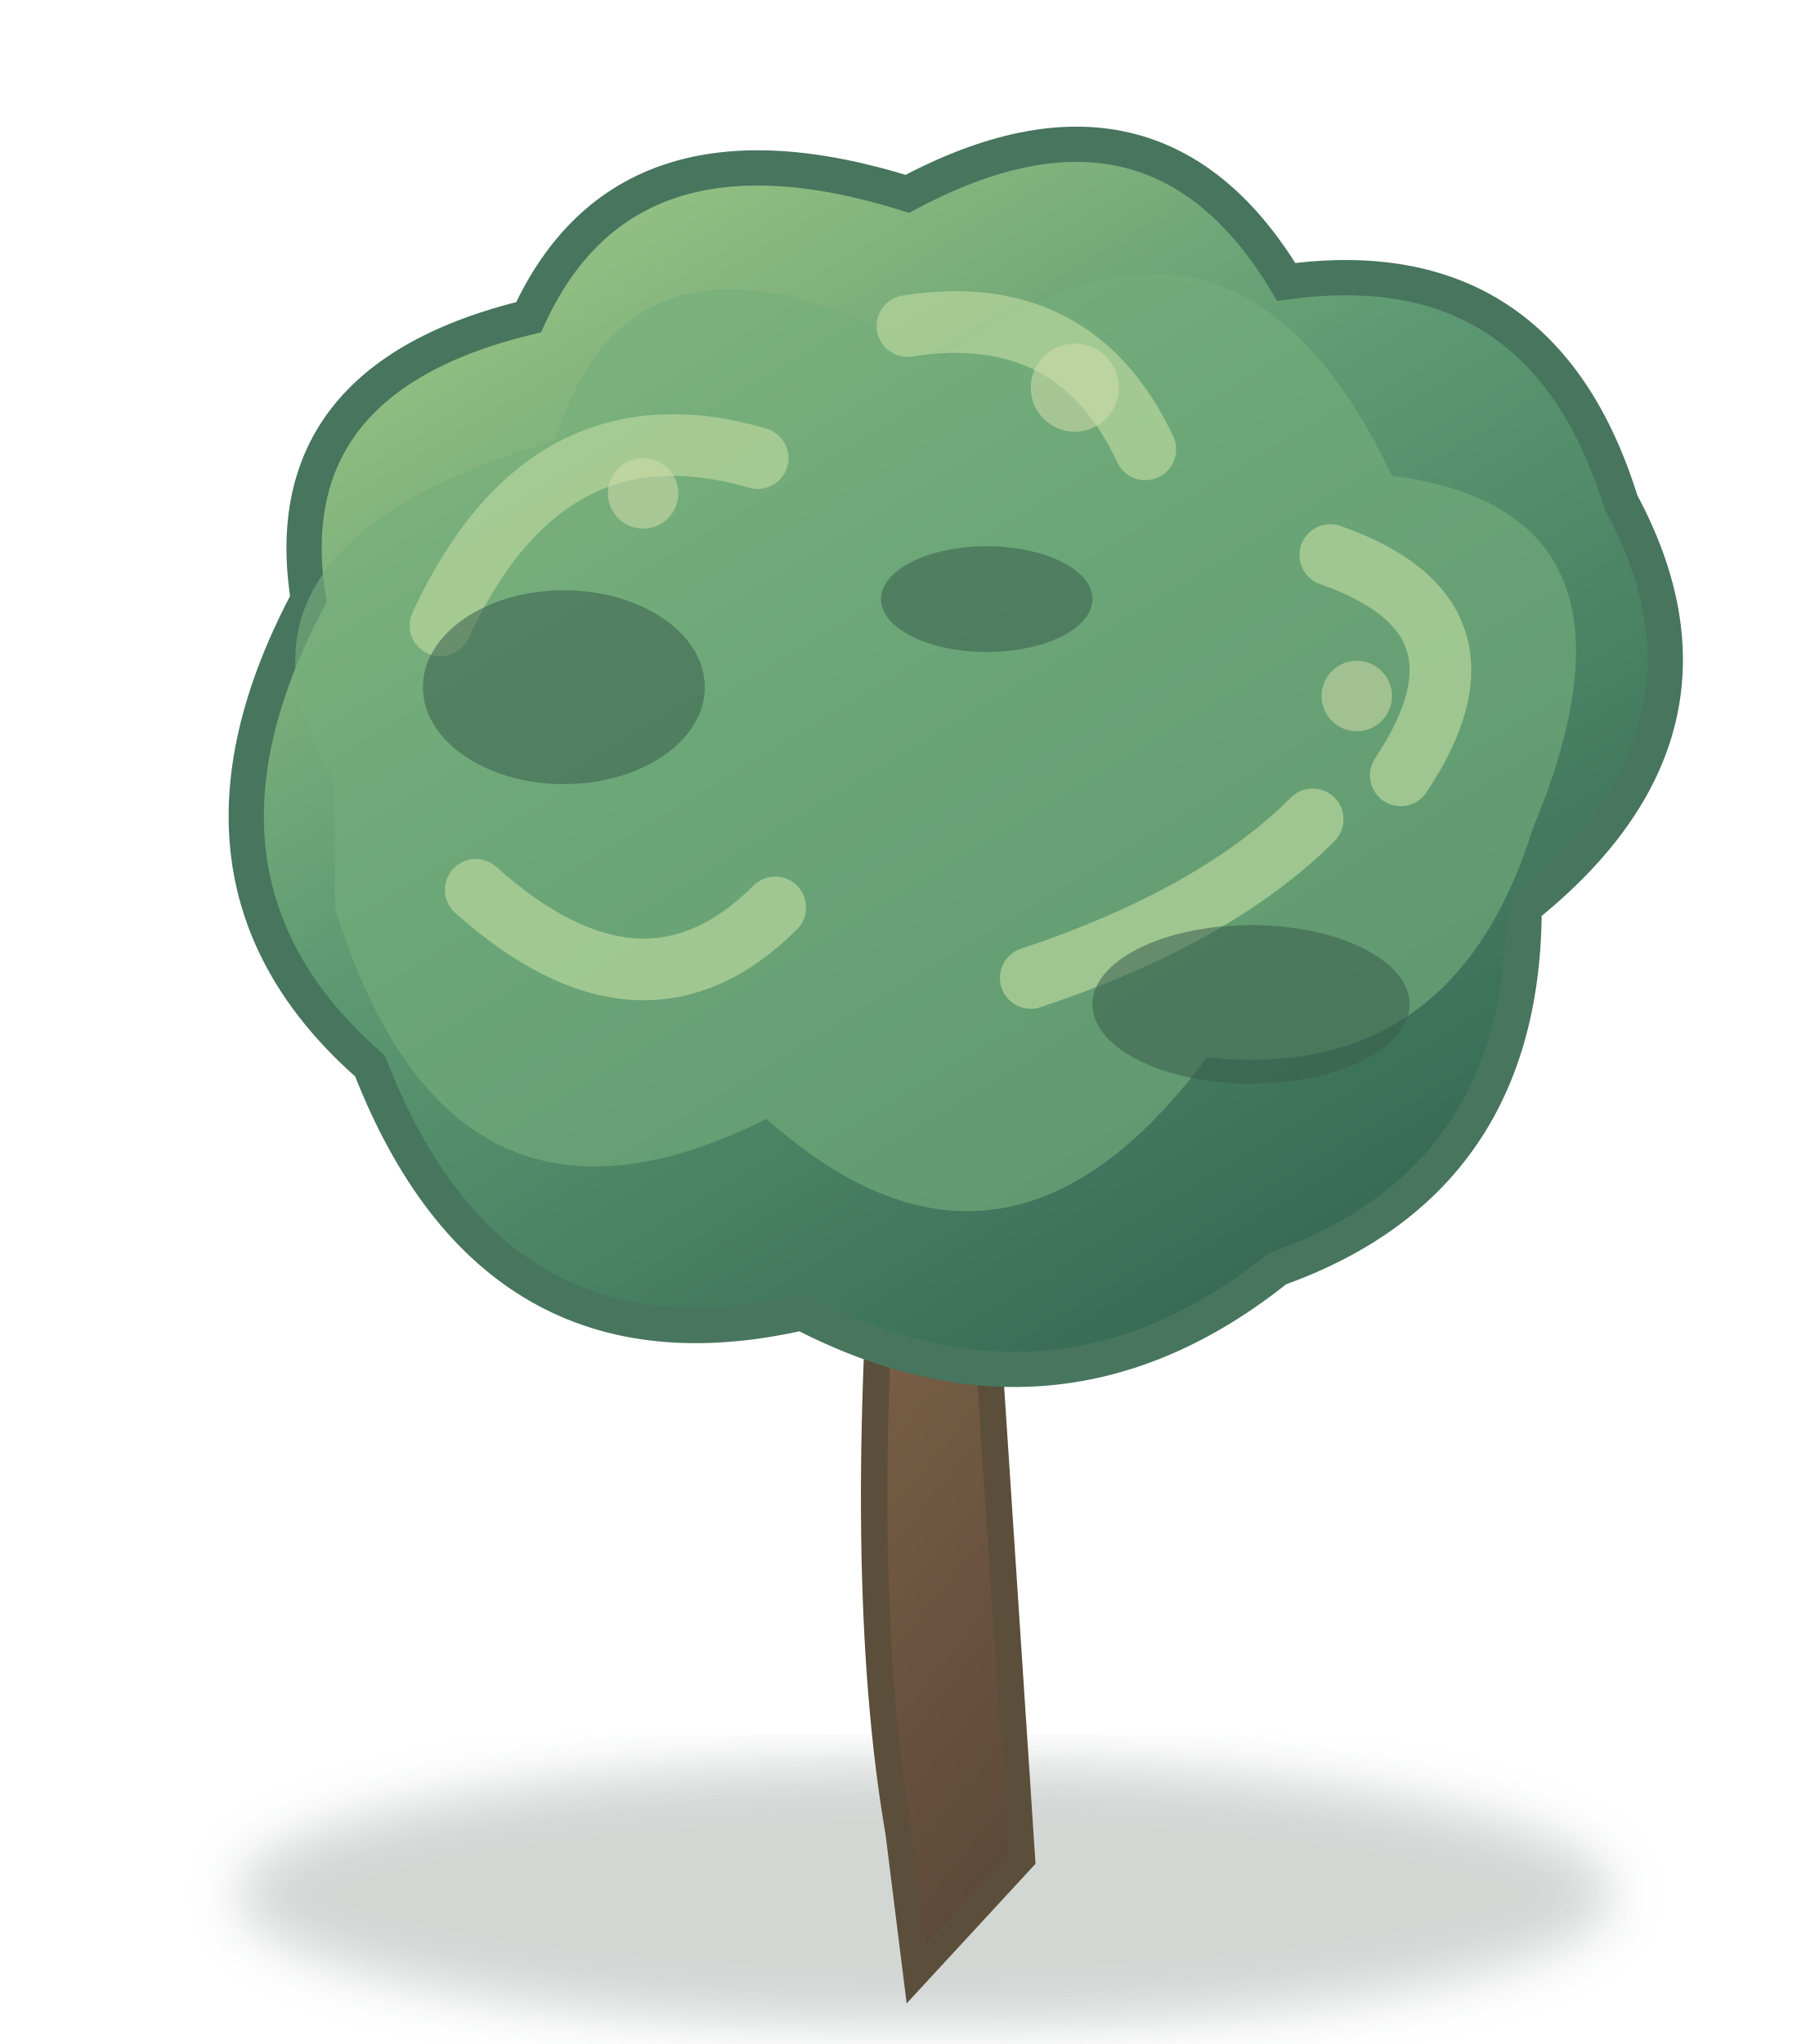
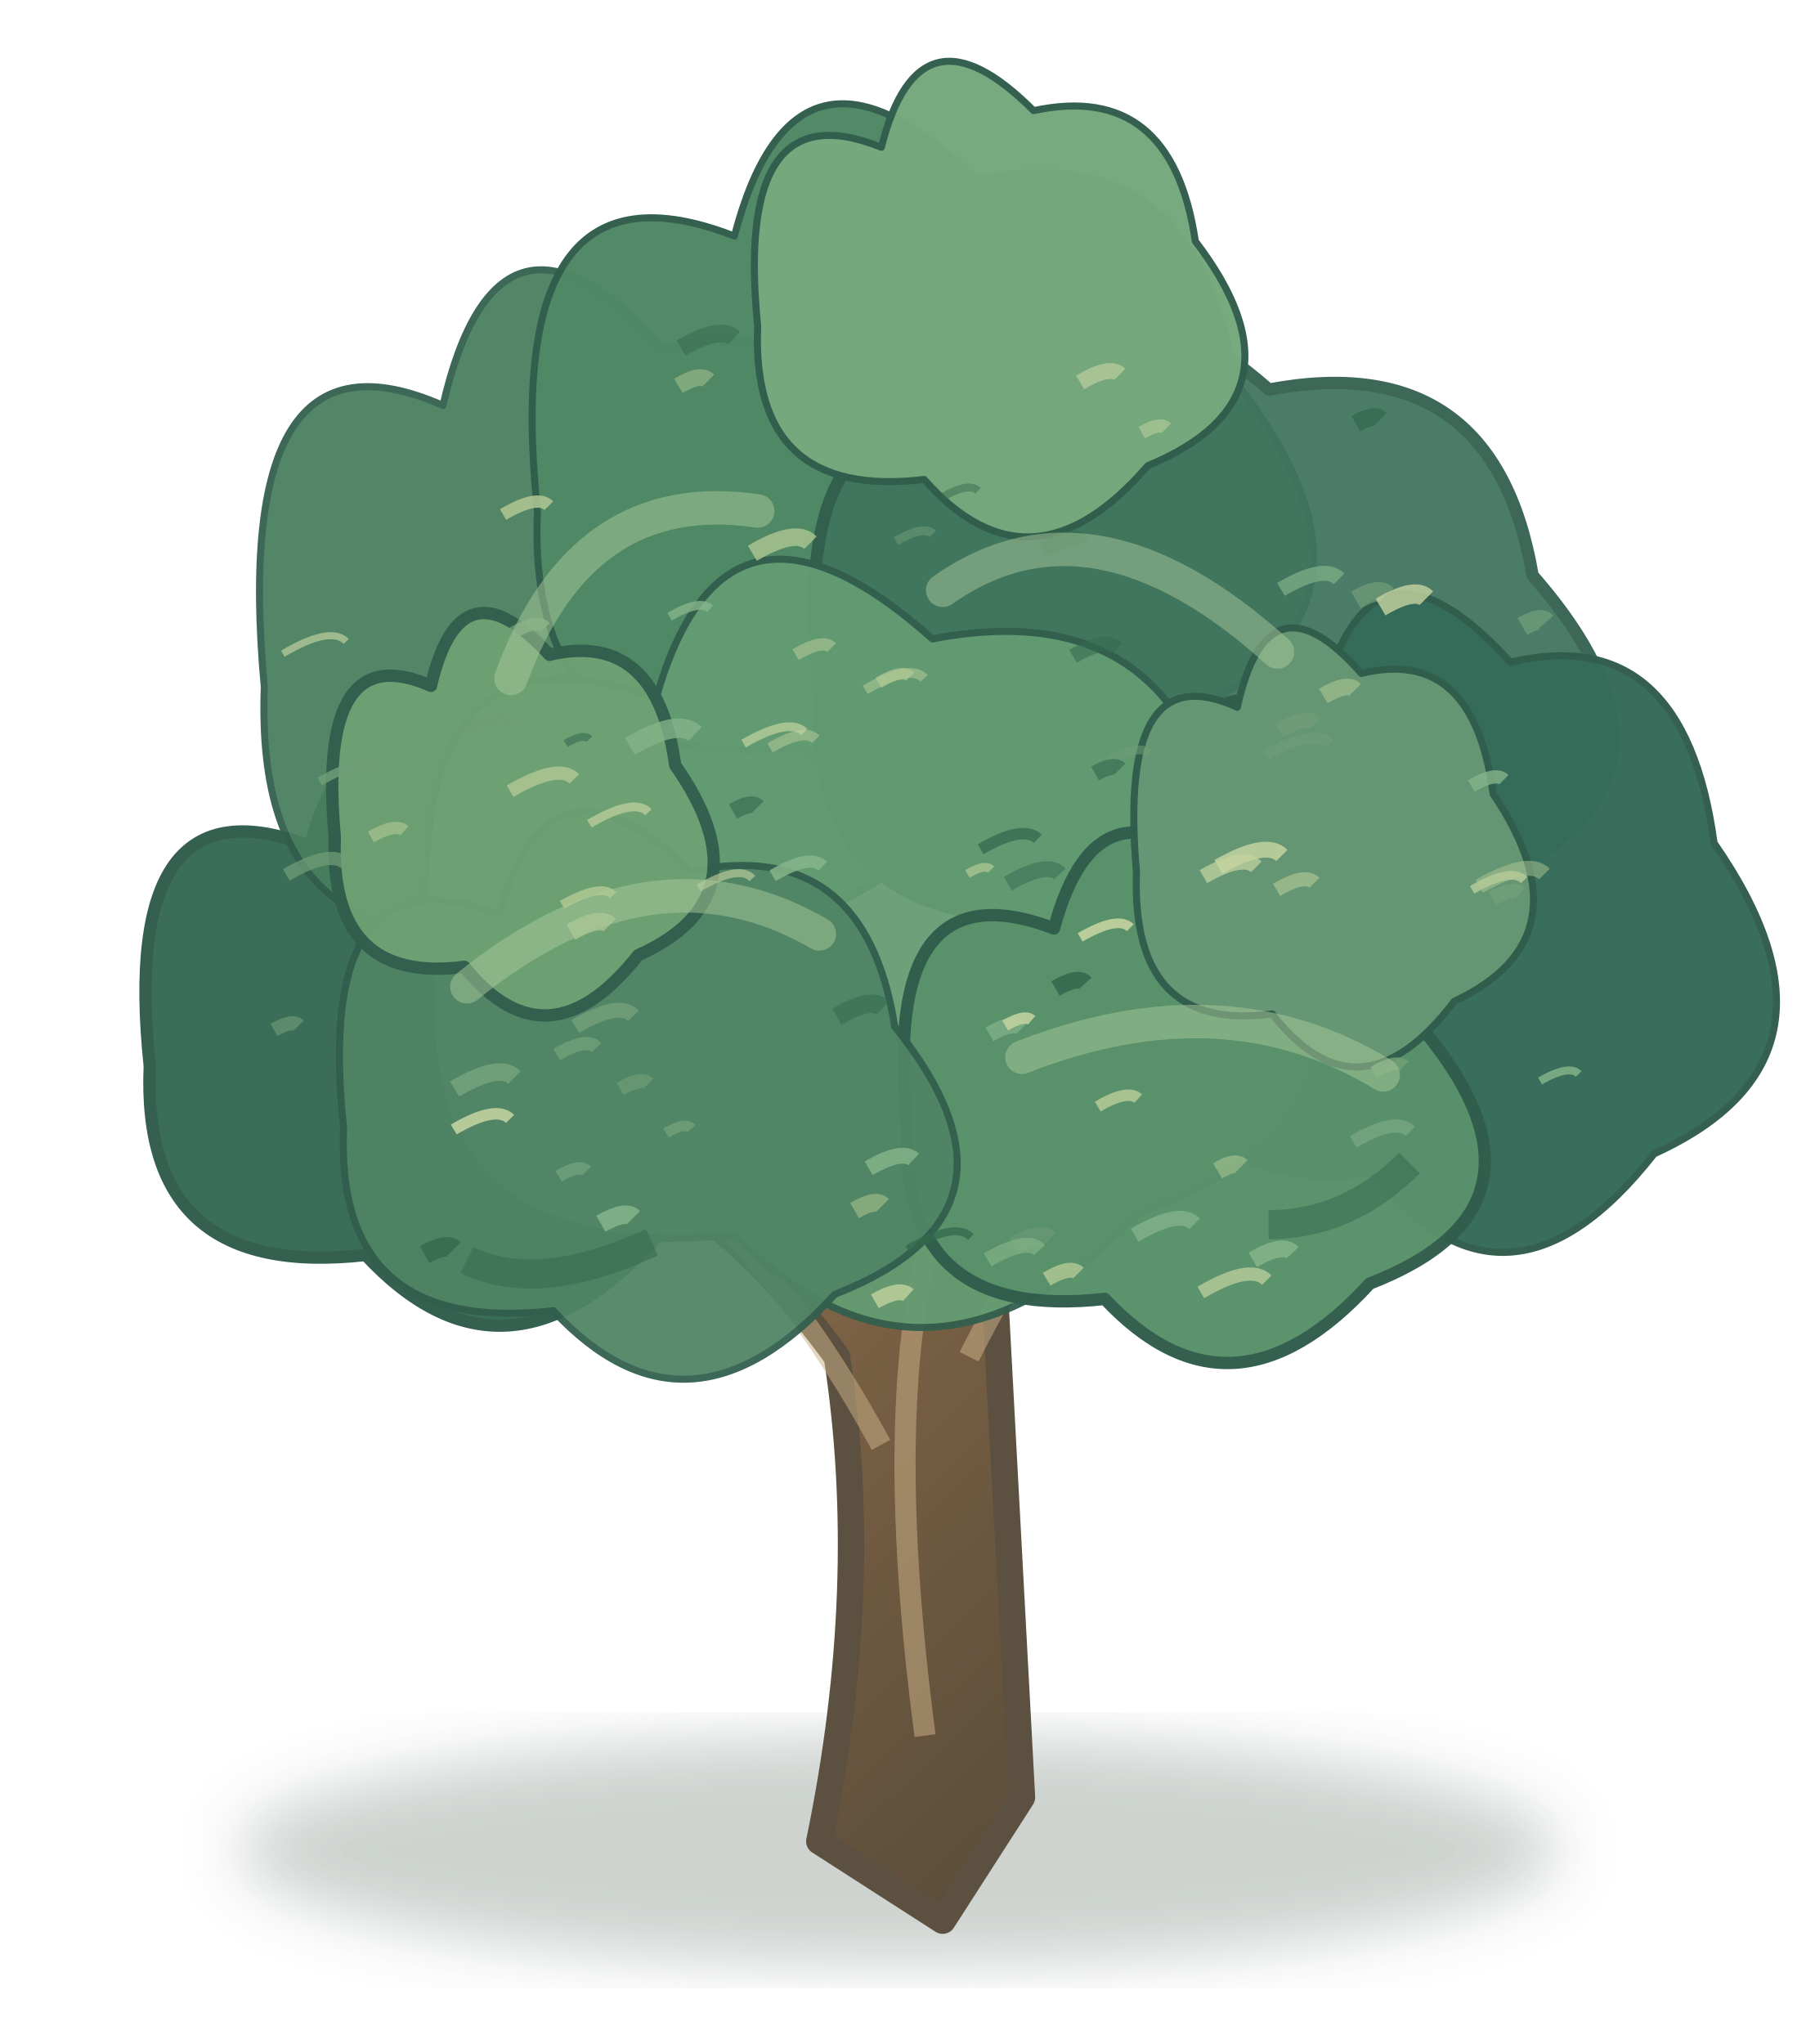
<svg xmlns="http://www.w3.org/2000/svg" width="206" height="232" viewBox="0 0 206 232">
  <defs>
-     <filter id="soft">
-       <feGaussianBlur stdDeviation="3" />
+     <linearGradient id="trunk" x2=".8" y2="1">
+       <stop stop-color="#b08b61" />
+       <stop offset=".45" stop-color="#796044" />
+       <stop offset="1" stop-color="#534837" />
+     </linearGradient>
+     <filter id="shadow">
+       <feGaussianBlur stdDeviation="3.5" />
    </filter>
-     <linearGradient id="pine" x2=".8" y2="1">
-       <stop stop-color="#86aa74" />
-       <stop offset=".36" stop-color="#477c65" />
-       <stop offset="1" stop-color="#264d42" />
-     </linearGradient>
-     <linearGradient id="leaf" x2=".7" y2="1">
-       <stop stop-color="#add18a" />
-       <stop offset=".48" stop-color="#5d9a72" />
-       <stop offset="1" stop-color="#346754" />
-     </linearGradient>
-     <linearGradient id="stone" x2=".9" y2="1">
-       <stop stop-color="#c8c4a8" />
-       <stop offset=".55" stop-color="#9b9d8c" />
-       <stop offset="1" stop-color="#646f69" />
-     </linearGradient>
-     <linearGradient id="wood" x2=".7" y2="1">
-       <stop stop-color="#9d7958" />
-       <stop offset="1" stop-color="#574535" />
-     </linearGradient>
  </defs>
-   <ellipse cx="105" cy="215" rx="78" ry="15" fill="#283c30" opacity=".21" filter="url(#soft)" />
-   <path d="M102 208 Q97 179 101 131 Q87 112 68 112 L65 104 Q88 109 104 121 Q122 97 139 93 L141 101 Q126 111 111 135 L116 211 104 224Z" fill="url(#wood)" stroke="#5b4e3a" stroke-width="3" />
-   <path d="M42 121 Q18 100 35 68 Q31 43 60 36 Q71 12 103 22 Q131 7 146 32 Q175 28 184 57 Q198 83 173 103 Q173 134 145 144 Q120 164 91 149 Q56 157 42 121Z" fill="url(#leaf)" stroke="#47755e" stroke-width="4" />
-   <path d="M38 89 Q22 62 63 50 Q72 21 107 41 Q140 16 158 54 Q189 58 174 94 Q165 123 137 120 Q114 151 87 127 Q51 145 38 103" fill="#74ad7c" opacity=".64" />
-   <path d="M50 71 Q62 45 86 52 M103 37 Q122 34 130 51 M151 63 Q171 70 159 88 M117 111 Q138 104 149 93 M54 101 Q73 118 88 103" stroke="#b5d59b" stroke-width="7" opacity=".72" fill="none" stroke-linecap="round" />
-   <g fill="#385d4d" opacity=".55">
-     <ellipse cx="64" cy="78" rx="16" ry="11" />
-     <ellipse cx="142" cy="114" rx="18" ry="9" />
-     <ellipse cx="112" cy="68" rx="12" ry="6" />
-   </g>
-   <g fill="#d2dcaa" opacity=".55">
-     <circle cx="73" cy="56" r="4" />
-     <circle cx="122" cy="44" r="5" />
-     <circle cx="154" cy="79" r="4" />
-   </g>
+   <ellipse cx="102" cy="210" rx="75" ry="13" fill="#253d2e" opacity=".23" filter="url(#shadow)" />
+   <path d="M93 209 Q99 180 95 154 Q79 132 60 129 L58 117 Q87 121 101 136 Q124 110 150 109 L147 124 Q126 129 113 148 L116 204 L107 218Z" fill="url(#trunk)" stroke="#5c5140" stroke-width="3" stroke-linejoin="round" />
+   <path d="M105 197Q100 159 106 139 M100 164Q88 142 74 132 M110 154Q123 128 141 118" fill="none" stroke="#ccb087" stroke-width="2.4" opacity=".52" />
+   <path d="M17 121 Q13.5 87.72 35.2 96.04 Q40.8 74.92 57.6 90.92 Q77.9 86.76 81.4 109.16 Q98.9 130.92 74.4 140.52 Q57.25 159.4 41.5 142.44 Q15.95 145.32 17 121Z" fill="#376b55" stroke="#315d4d" stroke-width="1.4" stroke-linejoin="round" opacity="0.98" />
+   <path d="M30 78 Q26.1 35.36 50.28 46.02 Q56.52 18.96 75.24 39.46 Q97.86 34.13 101.76 62.83 Q121.26 90.71 93.96 103.01 Q74.85 127.2 57.3 105.47 Q28.83 109.16 30 78Z" fill="#477e5c" stroke="#315d4d" stroke-width="0.8" stroke-linejoin="round" opacity="0.94" />
+   <path d="M61 58 Q56.7 16.4 83.36 26.8 Q90.24 0.4 110.88 20.4 Q135.82 15.2 140.12 43.2 Q161.62 70.4 131.52 82.4 Q110.45 106 91.1 84.8 Q59.71 88.4 61 58Z" fill="#4f8865" stroke="#315d4d" stroke-width="0.8" stroke-linejoin="round" opacity="0.98" />
+   <path d="M93 79 Q88.6 40.52 115.88 50.14 Q122.92 25.72 144.04 44.22 Q169.56 39.41 173.96 65.31 Q195.96 90.47 165.16 101.57 Q143.6 123.4 123.8 103.79 Q91.68 107.12 93 79Z" fill="#3f745d" stroke="#315d4d" stroke-width="1.4" stroke-linejoin="round" opacity="0.94" />
+   <path d="M132 109 Q128.6 71.56 149.68 80.92 Q155.12 57.16 171.44 75.16 Q191.16 70.48 194.56 95.68 Q211.56 120.16 187.76 130.96 Q171.1 152.2 155.8 133.12 Q130.98 136.36 132 109Z" fill="#356b59" stroke="#315d4d" stroke-width="0.8" stroke-linejoin="round" opacity="0.98" />
+   <path d="M49 112 Q44.1 68.32 74.48 79.24 Q82.32 51.52 105.84 72.52 Q134.26 67.06 139.16 96.46 Q163.66 125.02 129.36 137.62 Q105.35 162.4 83.3 140.14 Q47.53 143.92 49 112Z" fill="#639b72" stroke="#315d4d" stroke-width="0.8" stroke-linejoin="round" opacity="0.94" />
+   <path d="M103 128 Q99.8 97.84 119.64 105.38 Q124.76 86.24 140.12 100.74 Q158.68 96.97 161.88 117.27 Q177.88 136.99 155.48 145.69 Q139.8 162.8 125.4 147.43 Q102.04 150.04 103 128Z" fill="#58916a" stroke="#315d4d" stroke-width="1.4" stroke-linejoin="round" opacity="0.98" />
+   <path d="M39 128 Q35.6 95.76 56.68 103.82 Q62.12 83.36 78.44 98.86 Q98.16 94.83 101.56 116.53 Q118.56 137.61 94.76 146.91 Q78.1 165.2 62.8 148.77 Q37.98 151.56 39 128Z" fill="#4f8464" stroke="#315d4d" stroke-width="0.8" stroke-linejoin="round" opacity="0.94" />
+   <path d="M86 37 Q83.3 9.96 100.04 16.72 Q104.36 -0.44 117.32 12.56 Q132.98 9.18 135.68 27.38 Q149.18 45.06 130.28 52.86 Q117.05 68.2 104.9 54.42 Q85.19 56.76 86 37Z" fill="#75a87c" stroke="#315d4d" stroke-width="0.8" stroke-linejoin="round" opacity="0.98" />
+   <path d="M38 95 Q35.9 72.12 48.92 77.84 Q52.28 63.32 62.36 74.32 Q74.54 71.46 76.64 86.86 Q87.14 101.82 72.44 108.42 Q62.15 121.4 52.7 109.74 Q37.37 111.72 38 95Z" fill="#6da173" stroke="#315d4d" stroke-width="1.4" stroke-linejoin="round" opacity="0.94" />
+   <path d="M129 99 Q126.8 74.04 140.44 80.28 Q143.96 64.44 154.52 76.44 Q167.28 73.32 169.48 90.12 Q180.48 106.44 165.08 113.64 Q154.3 127.8 144.4 115.08 Q128.34 117.24 129 99Z" fill="#659774" stroke="#315d4d" stroke-width="0.8" stroke-linejoin="round" opacity="0.98" />
+   <path d="M64.8 105.8 q3.3 -1.9 4.4 -0.8" fill="none" stroke="#c4d3a0" stroke-width="2.0" opacity="0.56" />
+   <path d="M51.6 123.6 q5.1 -3.0 6.8 -1.3" fill="none" stroke="#85b489" stroke-width="2.0" opacity="0.56" />
+   <path d="M144.9 101.0 q3.2 -1.9 4.3 -0.8" fill="none" stroke="#b2c994" stroke-width="1.6" opacity="0.62" />
+   <path d="M98.2 78.3 q5.1 -3.0 6.7 -1.3" fill="none" stroke="#b2c994" stroke-width="1.1" opacity="0.57" />
+   <path d="M85.4 62.8 q4.9 -2.9 6.6 -1.2" fill="none" stroke="#b2c994" stroke-width="2.0" opacity="0.76" />
+   <path d="M66.9 93.5 q5.1 -3.0 6.7 -1.3" fill="none" stroke="#c4d3a0" stroke-width="1.0" opacity="0.68" />
+   <path d="M153.9 68.1 q2.6 -1.5 3.5 -0.6" fill="none" stroke="#709d77" stroke-width="2.2" opacity="0.72" />
+   <path d="M145.4 66.9 q4.9 -2.9 6.6 -1.2" fill="none" stroke="#85b489" stroke-width="1.7" opacity="0.67" />
+   <path d="M52.7 83.1 q4.1 -2.4 5.5 -1.0" fill="none" stroke="#709d77" stroke-width="1.0" opacity="0.84" />
+   <path d="M156.7 68.9 q3.9 -2.3 5.2 -1.0" fill="none" stroke="#c4d3a0" stroke-width="2.2" opacity="0.81" />
+   <path d="M77.3 39.5 q4.5 -2.6 6.0 -1.1" fill="none" stroke="#32694e" stroke-width="2.0" opacity="0.49" />
+   <path d="M36.3 88.7 q5.2 -3.0 6.9 -1.3" fill="none" stroke="#709d77" stroke-width="1.0" opacity="0.84" />
+   <path d="M83.2 92.1 q2.1 -1.2 2.8 -0.5" fill="none" stroke="#32694e" stroke-width="1.9" opacity="0.62" />
+   <path d="M150.2 79.0 q2.7 -1.6 3.6 -0.7" fill="none" stroke="#b2c994" stroke-width="1.9" opacity="0.57" />
+   <path d="M90.3 74.3 q3.1 -1.8 4.1 -0.8" fill="none" stroke="#c4d3a0" stroke-width="1.4" opacity="0.48" />
+   <path d="M122.6 106.4 q4.3 -2.5 5.7 -1.1" fill="none" stroke="#c4d3a0" stroke-width="1.1" opacity="0.90" />
+   <path d="M95.0 115.4 q3.9 -2.3 5.2 -1.0" fill="none" stroke="#32694e" stroke-width="2.1" opacity="0.51" />
+   <path d="M64.2 84.4 q2.0 -1.2 2.7 -0.5" fill="none" stroke="#32694e" stroke-width="0.9" opacity="0.57" />
+   <path d="M99.7 77.5 q2.7 -1.6 3.6 -0.7" fill="none" stroke="#b2c994" stroke-width="1.3" opacity="0.71" />
+   <path d="M87.4 84.9 q3.9 -2.3 5.2 -1.0" fill="none" stroke="#c4d3a0" stroke-width="1.2" opacity="0.46" />
+   <path d="M84.4 84.4 q5.2 -3.0 6.9 -1.3" fill="none" stroke="#c4d3a0" stroke-width="1.0" opacity="0.69" />
+   <path d="M112.3 117.4 q2.8 -1.6 3.7 -0.7" fill="none" stroke="#85b489" stroke-width="1.8" opacity="0.70" />
+   <path d="M57.9 89.8 q5.5 -3.2 7.3 -1.4" fill="none" stroke="#c4d3a0" stroke-width="1.5" opacity="0.63" />
+   <path d="M76.0 70.0 q3.4 -2.0 4.6 -0.9" fill="none" stroke="#85b489" stroke-width="1.0" opacity="0.80" />
+   <path d="M51.5 128.2 q4.8 -2.8 6.4 -1.2" fill="none" stroke="#c4d3a0" stroke-width="1.3" opacity="0.88" />
+   <path d="M63.2 119.7 q3.4 -2.0 4.5 -0.8" fill="none" stroke="#85b489" stroke-width="1.5" opacity="0.47" />
+   <path d="M98.6 132.6 q3.8 -2.2 5.1 -1.0" fill="none" stroke="#85b489" stroke-width="1.8" opacity="0.82" />
+   <path d="M42.1 95.0 q2.8 -1.6 3.8 -0.7" fill="none" stroke="#b2c994" stroke-width="1.4" opacity="0.59" />
+   <path d="M75.6 128.6 q2.2 -1.3 2.9 -0.5" fill="none" stroke="#709d77" stroke-width="1.2" opacity="0.87" />
+   <path d="M124.6 125.6 q3.4 -2.0 4.6 -0.9" fill="none" stroke="#b2c994" stroke-width="1.3" opacity="0.88" />
+   <path d="M87.7 99.4 q4.2 -2.5 5.7 -1.1" fill="none" stroke="#85b489" stroke-width="1.4" opacity="0.87" />
+   <path d="M145.2 82.9 q3.1 -1.8 4.1 -0.8" fill="none" stroke="#709d77" stroke-width="1.7" opacity="0.79" />
+   <path d="M129.6 49.1 q2.1 -1.2 2.8 -0.5" fill="none" stroke="#c4d3a0" stroke-width="1.5" opacity="0.52" />
+   <path d="M143.6 85.8 q5.5 -3.2 7.4 -1.4" fill="none" stroke="#709d77" stroke-width="1.2" opacity="0.57" />
+   <path d="M169.4 102.0 q2.3 -1.3 3.1 -0.6" fill="none" stroke="#709d77" stroke-width="1.7" opacity="0.88" />
+   <path d="M174.8 122.7 q3.3 -1.9 4.4 -0.8" fill="none" stroke="#85b489" stroke-width="0.9" opacity="0.82" />
+   <path d="M118.8 145.2 q2.7 -1.6 3.6 -0.7" fill="none" stroke="#b2c994" stroke-width="1.7" opacity="0.81" />
+   <path d="M58.1 71.9 q2.9 -1.7 3.8 -0.7" fill="none" stroke="#709d77" stroke-width="1.4" opacity="0.78" />
+   <path d="M79.3 100.8 q4.6 -2.7 6.1 -1.1" fill="none" stroke="#c4d3a0" stroke-width="0.9" opacity="0.61" />
+   <path d="M63.8 102.7 q4.4 -2.5 5.8 -1.1" fill="none" stroke="#b2c994" stroke-width="1.0" opacity="0.82" />
+   <path d="M167.1 101.0 q4.5 -2.6 5.9 -1.1" fill="none" stroke="#c4d3a0" stroke-width="1.0" opacity="0.72" />
+   <path d="M99.3 147.7 q2.8 -1.6 3.8 -0.7" fill="none" stroke="#c4d3a0" stroke-width="1.8" opacity="0.78" />
+   <path d="M114.4 100.3 q4.5 -2.6 5.9 -1.1" fill="none" stroke="#32694e" stroke-width="1.8" opacity="0.49" />
+   <path d="M167.9 100.6 q5.6 -3.2 7.4 -1.4" fill="none" stroke="#b2c994" stroke-width="1.7" opacity="0.49" />
+   <path d="M138.3 98.4 q5.4 -3.1 7.2 -1.3" fill="none" stroke="#c4d3a0" stroke-width="1.8" opacity="0.84" />
+   <path d="M121.8 74.5 q3.7 -2.2 5.0 -0.9" fill="none" stroke="#32694e" stroke-width="1.7" opacity="0.55" />
+   <path d="M32.5 99.3 q5.0 -2.9 6.7 -1.3" fill="none" stroke="#709d77" stroke-width="1.5" opacity="0.72" />
+   <path d="M70.4 123.6 q2.4 -1.4 3.2 -0.6" fill="none" stroke="#709d77" stroke-width="1.6" opacity="0.69" />
+   <path d="M57.1 58.4 q3.9 -2.3 5.2 -1.0" fill="none" stroke="#b2c994" stroke-width="1.4" opacity="0.83" />
+   <path d="M63.4 133.5 q2.4 -1.4 3.2 -0.6" fill="none" stroke="#85b489" stroke-width="1.4" opacity="0.48" />
+   <path d="M136.6 99.5 q4.5 -2.6 6.0 -1.1" fill="none" stroke="#c4d3a0" stroke-width="1.7" opacity="0.73" />
+   <path d="M114.1 116.4 q2.2 -1.3 3.0 -0.6" fill="none" stroke="#c4d3a0" stroke-width="1.3" opacity="0.85" />
+   <path d="M31.1 116.9 q2.1 -1.2 2.8 -0.5" fill="none" stroke="#709d77" stroke-width="1.6" opacity="0.62" />
+   <path d="M122.6 43.4 q3.4 -2.0 4.5 -0.9" fill="none" stroke="#c4d3a0" stroke-width="1.8" opacity="0.64" />
+   <path d="M153.6 129.6 q4.8 -2.8 6.5 -1.2" fill="none" stroke="#85b489" stroke-width="1.5" opacity="0.54" />
+   <path d="M115.1 141.4 q3.0 -1.7 4.0 -0.7" fill="none" stroke="#709d77" stroke-width="2.1" opacity="0.50" />
+   <path d="M109.8 99.2 q2.0 -1.2 2.7 -0.5" fill="none" stroke="#b2c994" stroke-width="1.0" opacity="0.70" />
+   <path d="M111.3 96.4 q4.8 -2.8 6.5 -1.2" fill="none" stroke="#32694e" stroke-width="1.3" opacity="0.76" />
+   <path d="M167.0 89.2 q2.8 -1.6 3.7 -0.7" fill="none" stroke="#85b489" stroke-width="1.5" opacity="0.79" />
+   <path d="M128.8 140.2 q5.1 -3.0 6.8 -1.3" fill="none" stroke="#85b489" stroke-width="1.7" opacity="0.74" />
+   <path d="M125.7 86.4 q3.5 -2.0 4.7 -0.9" fill="none" stroke="#709d77" stroke-width="1.0" opacity="0.55" />
+   <path d="M68.2 138.9 q2.8 -1.6 3.7 -0.7" fill="none" stroke="#85b489" stroke-width="2.1" opacity="0.84" />
+   <path d="M77.0 43.8 q2.5 -1.5 3.4 -0.6" fill="none" stroke="#b2c994" stroke-width="1.9" opacity="0.49" />
+   <path d="M32.1 74.2 q5.4 -3.2 7.2 -1.4" fill="none" stroke="#c4d3a0" stroke-width="0.8" opacity="0.67" />
+   <path d="M136.3 146.7 q5.6 -3.3 7.5 -1.4" fill="none" stroke="#c4d3a0" stroke-width="1.5" opacity="0.72" />
+   <path d="M48.2 142.4 q2.5 -1.4 3.3 -0.6" fill="none" stroke="#32694e" stroke-width="2.2" opacity="0.78" />
+   <path d="M119.8 112.2 q2.6 -1.5 3.4 -0.6" fill="none" stroke="#32694e" stroke-width="1.9" opacity="0.87" />
+   <path d="M118.4 62.4 q3.4 -2.0 4.5 -0.8" fill="none" stroke="#32694e" stroke-width="1.8" opacity="0.64" />
+   <path d="M71.5 84.7 q5.5 -3.2 7.4 -1.4" fill="none" stroke="#85b489" stroke-width="2.2" opacity="0.78" />
+   <path d="M172.8 71.1 q2.1 -1.2 2.7 -0.5" fill="none" stroke="#709d77" stroke-width="2.2" opacity="0.78" />
+   <path d="M124.3 87.8 q2.1 -1.2 2.8 -0.5" fill="none" stroke="#32694e" stroke-width="1.8" opacity="0.62" />
+   <path d="M107.0 56.4 q3.0 -1.7 4.0 -0.7" fill="none" stroke="#32694e" stroke-width="0.9" opacity="0.48" />
+   <path d="M142.2 143.0 q3.4 -2.0 4.5 -0.8" fill="none" stroke="#85b489" stroke-width="1.9" opacity="0.86" />
+   <path d="M155.9 121.7 q2.6 -1.5 3.5 -0.7" fill="none" stroke="#709d77" stroke-width="1.4" opacity="0.88" />
+   <path d="M65.3 116.5 q5.0 -2.9 6.6 -1.2" fill="none" stroke="#709d77" stroke-width="1.7" opacity="0.90" />
+   <path d="M138.2 132.9 q2.0 -1.2 2.7 -0.5" fill="none" stroke="#b2c994" stroke-width="2.0" opacity="0.54" />
+   <path d="M97.0 137.4 q2.4 -1.4 3.2 -0.6" fill="none" stroke="#b2c994" stroke-width="2.0" opacity="0.52" />
+   <path d="M153.9 48.1 q2.1 -1.2 2.8 -0.5" fill="none" stroke="#32694e" stroke-width="2.0" opacity="0.75" />
+   <path d="M101.7 61.4 q3.2 -1.8 4.2 -0.8" fill="none" stroke="#709d77" stroke-width="1.0" opacity="0.52" />
+   <path d="M103.0 141.8 q5.4 -3.2 7.2 -1.4" fill="none" stroke="#32694e" stroke-width="0.9" opacity="0.76" />
+   <path d="M112.1 143.0 q4.5 -2.6 5.9 -1.1" fill="none" stroke="#85b489" stroke-width="1.7" opacity="0.66" />
+   <path d="M53 112Q74 95 93 106 M107 67Q124 55 145 74 M116 120Q139 111 157 122 M58 77Q66 55 86 58" fill="none" stroke="#a9c999" stroke-width="3.8" stroke-linecap="round" opacity=".5" />
+   <path d="M53 143Q61 147 74 141 M144 139Q153 139 160 132" fill="none" stroke="#36694e" stroke-width="3.3" opacity=".55" />
</svg>
